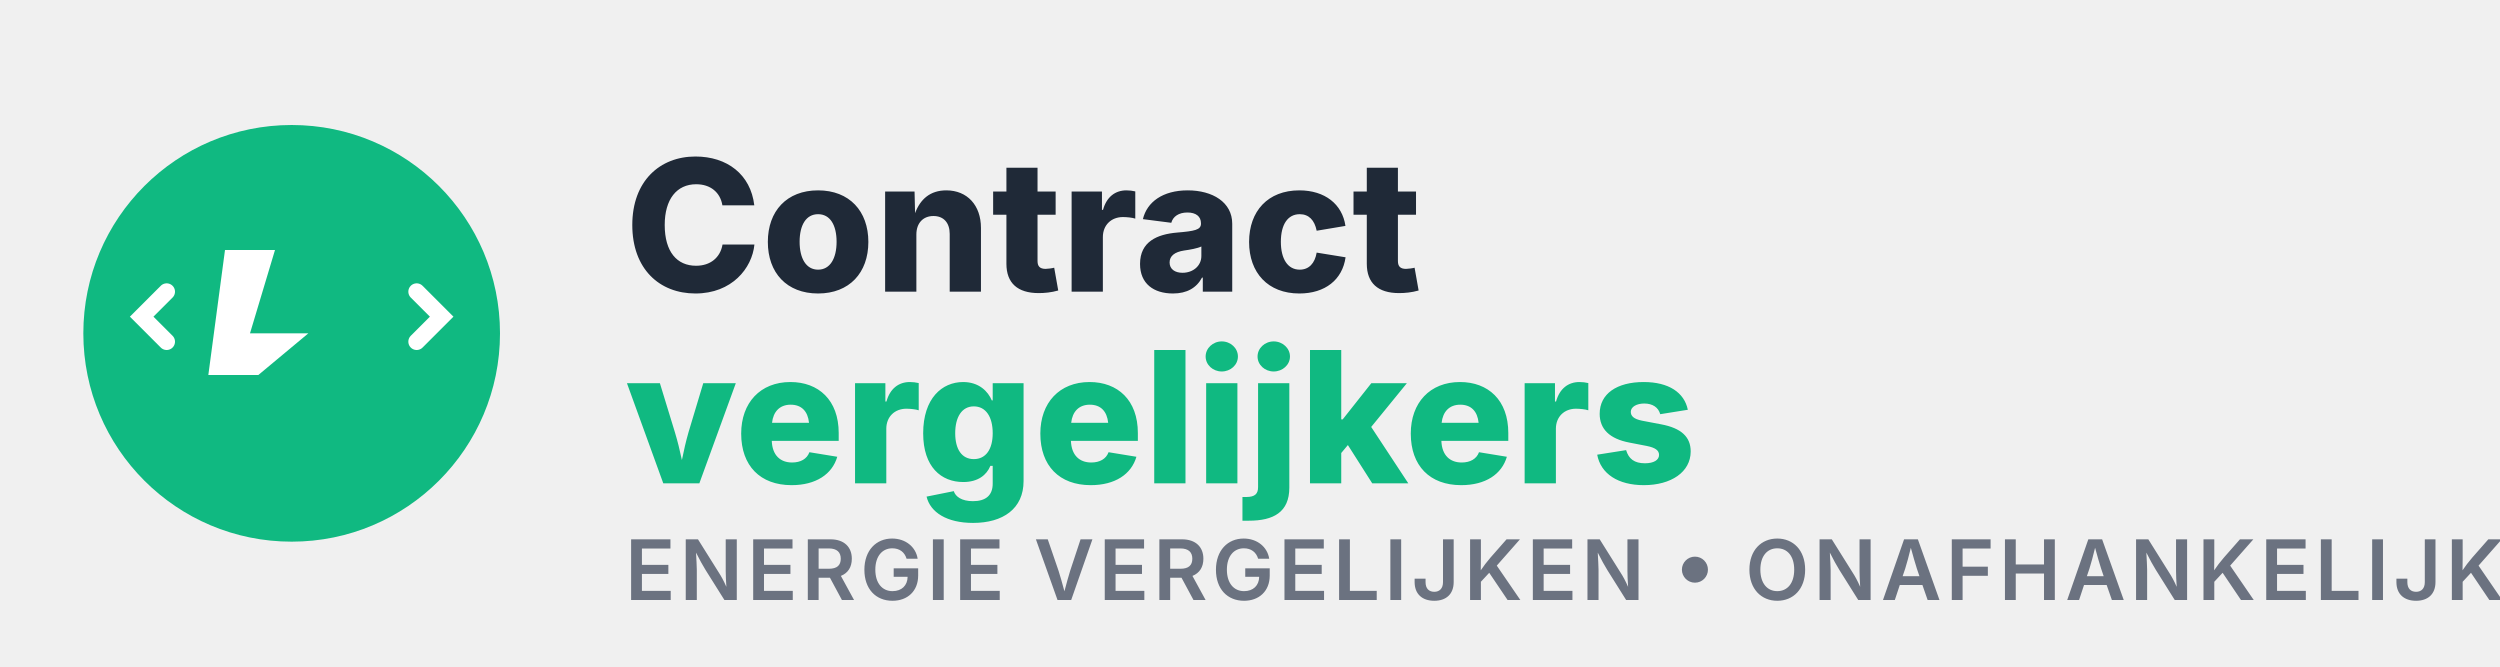
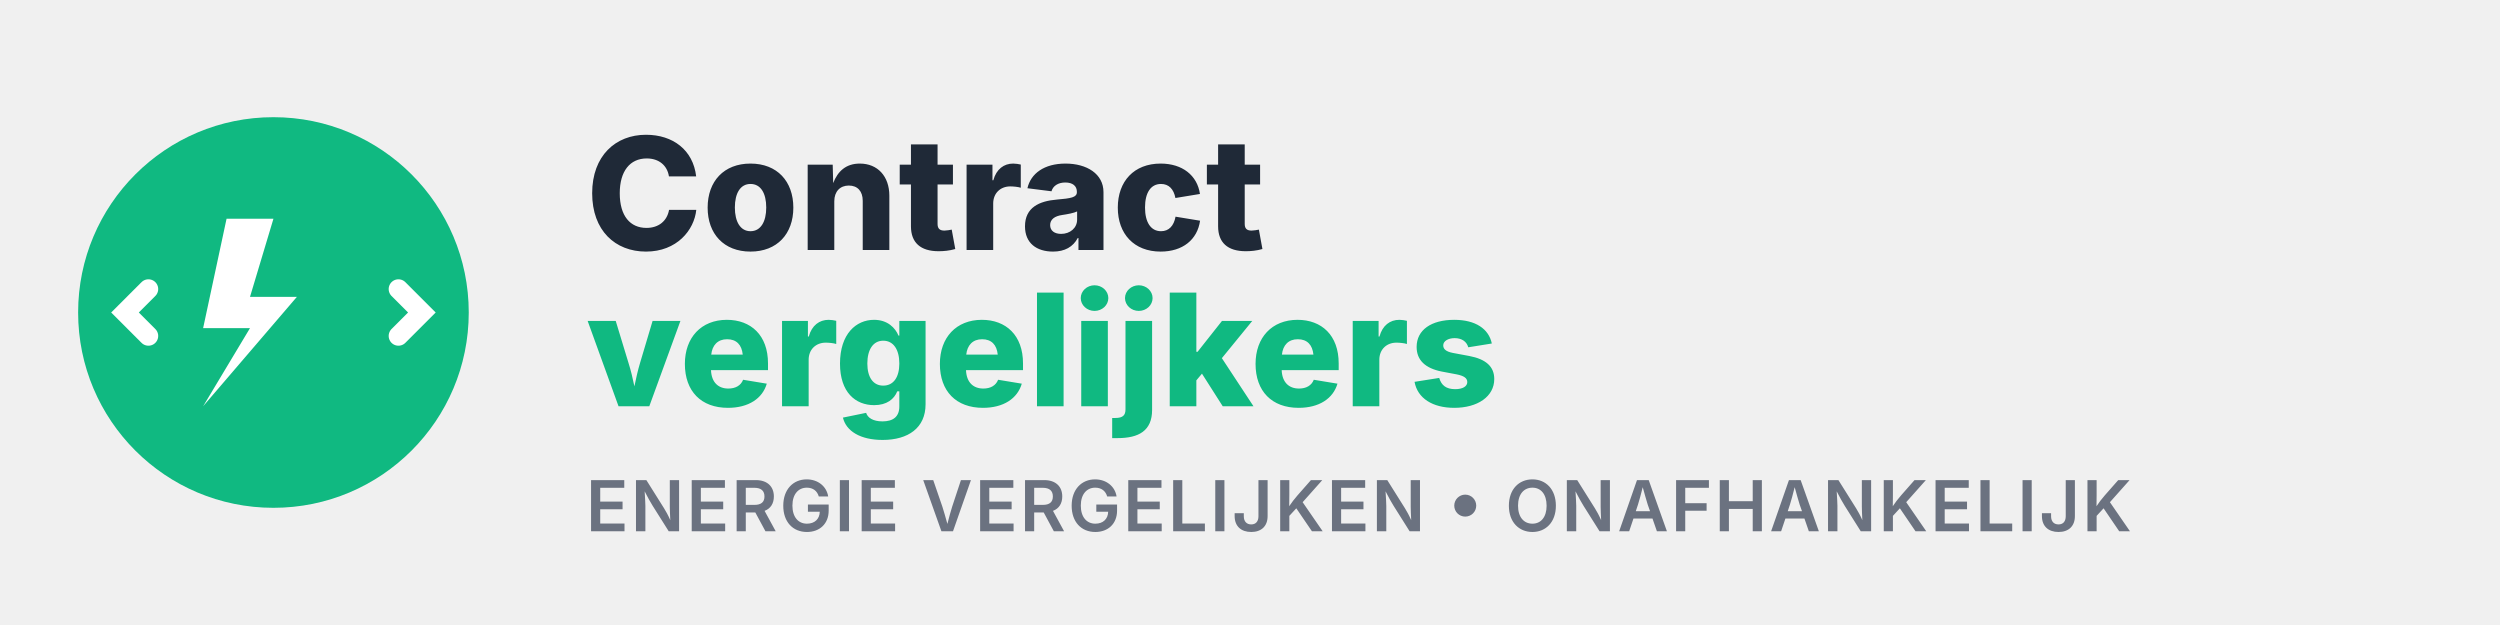
- <svg xmlns="http://www.w3.org/2000/svg" width="300" height="80" viewBox="0 0 300 80">
+ <svg xmlns="http://www.w3.org/2000/svg" width="320" height="80" viewBox="0 0 320 80">
  <rect x="10" y="15" width="50" height="50" rx="25" fill="#10B981" />
  <g transform="translate(35, 40)">
-     <path d="M-8 -10 L-2 -10 L-5 0 L2 0 L-10 10 L-4 5 L-10 5 Z" fill="#FFFFFF" />
-     <path d="M-15 -5 L-18 -2 L-15 1" stroke="#FFFFFF" stroke-width="2" fill="none" stroke-linecap="round" />
-     <path d="M15 -5 L18 -2 L15 1" stroke="#FFFFFF" stroke-width="2" fill="none" stroke-linecap="round" />
+     <path d="M-6 -12 L0 -12 L-3 -2 L3 -2 L-9 12 L-3 2 L-9 2 Z" fill="#FFFFFF" />
+     <path d="M-16 -3 L-19 0 L-16 3" stroke="#FFFFFF" stroke-width="2.5" fill="none" stroke-linecap="round" />
+     <path d="M16 -3 L19 0 L16 3" stroke="#FFFFFF" stroke-width="2.5" fill="none" stroke-linecap="round" />
  </g>
-   <text x="75" y="35" font-family="Inter, -apple-system, BlinkMacSystemFont, sans-serif" font-size="22" font-weight="800" fill="#1F2937">
+   <text x="75" y="32" font-family="Inter, -apple-system, BlinkMacSystemFont, sans-serif" font-size="20" font-weight="800" fill="#1F2937">
    Contract
  </text>
-   <text x="75" y="58" font-family="Inter, -apple-system, BlinkMacSystemFont, sans-serif" font-size="22" font-weight="800" fill="#10B981">
+   <text x="75" y="52" font-family="Inter, -apple-system, BlinkMacSystemFont, sans-serif" font-size="20" font-weight="800" fill="#10B981">
    vergelijkers
  </text>
-   <text x="75" y="72" font-family="Inter, -apple-system, BlinkMacSystemFont, sans-serif" font-size="10" font-weight="600" fill="#6B7280" letter-spacing="0.5px">
+   <text x="75" y="68" font-family="Inter, -apple-system, BlinkMacSystemFont, sans-serif" font-size="9" font-weight="600" fill="#6B7280" letter-spacing="0.3px">
    ENERGIE VERGELIJKEN • ONAFHANKELIJK
  </text>
</svg>
